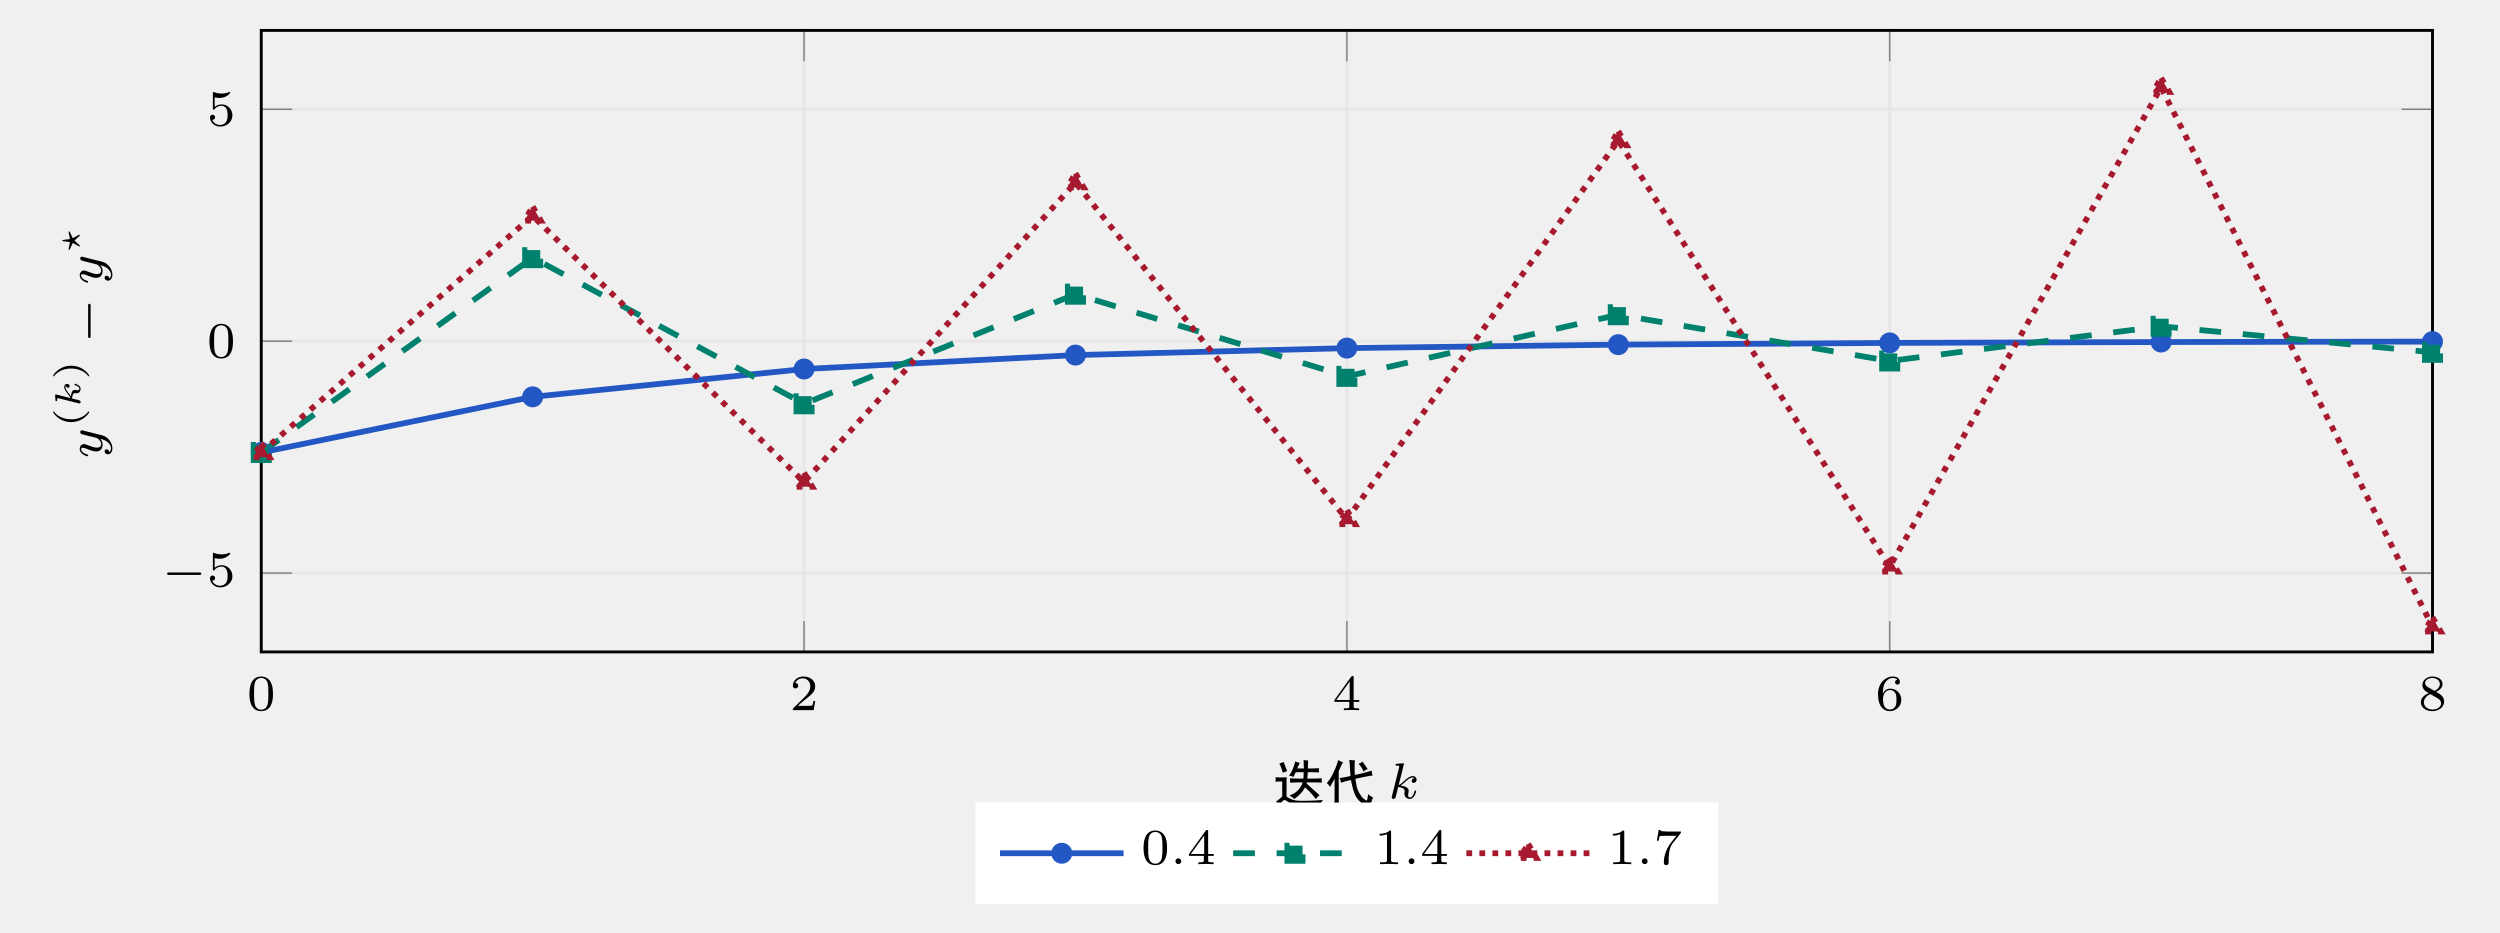
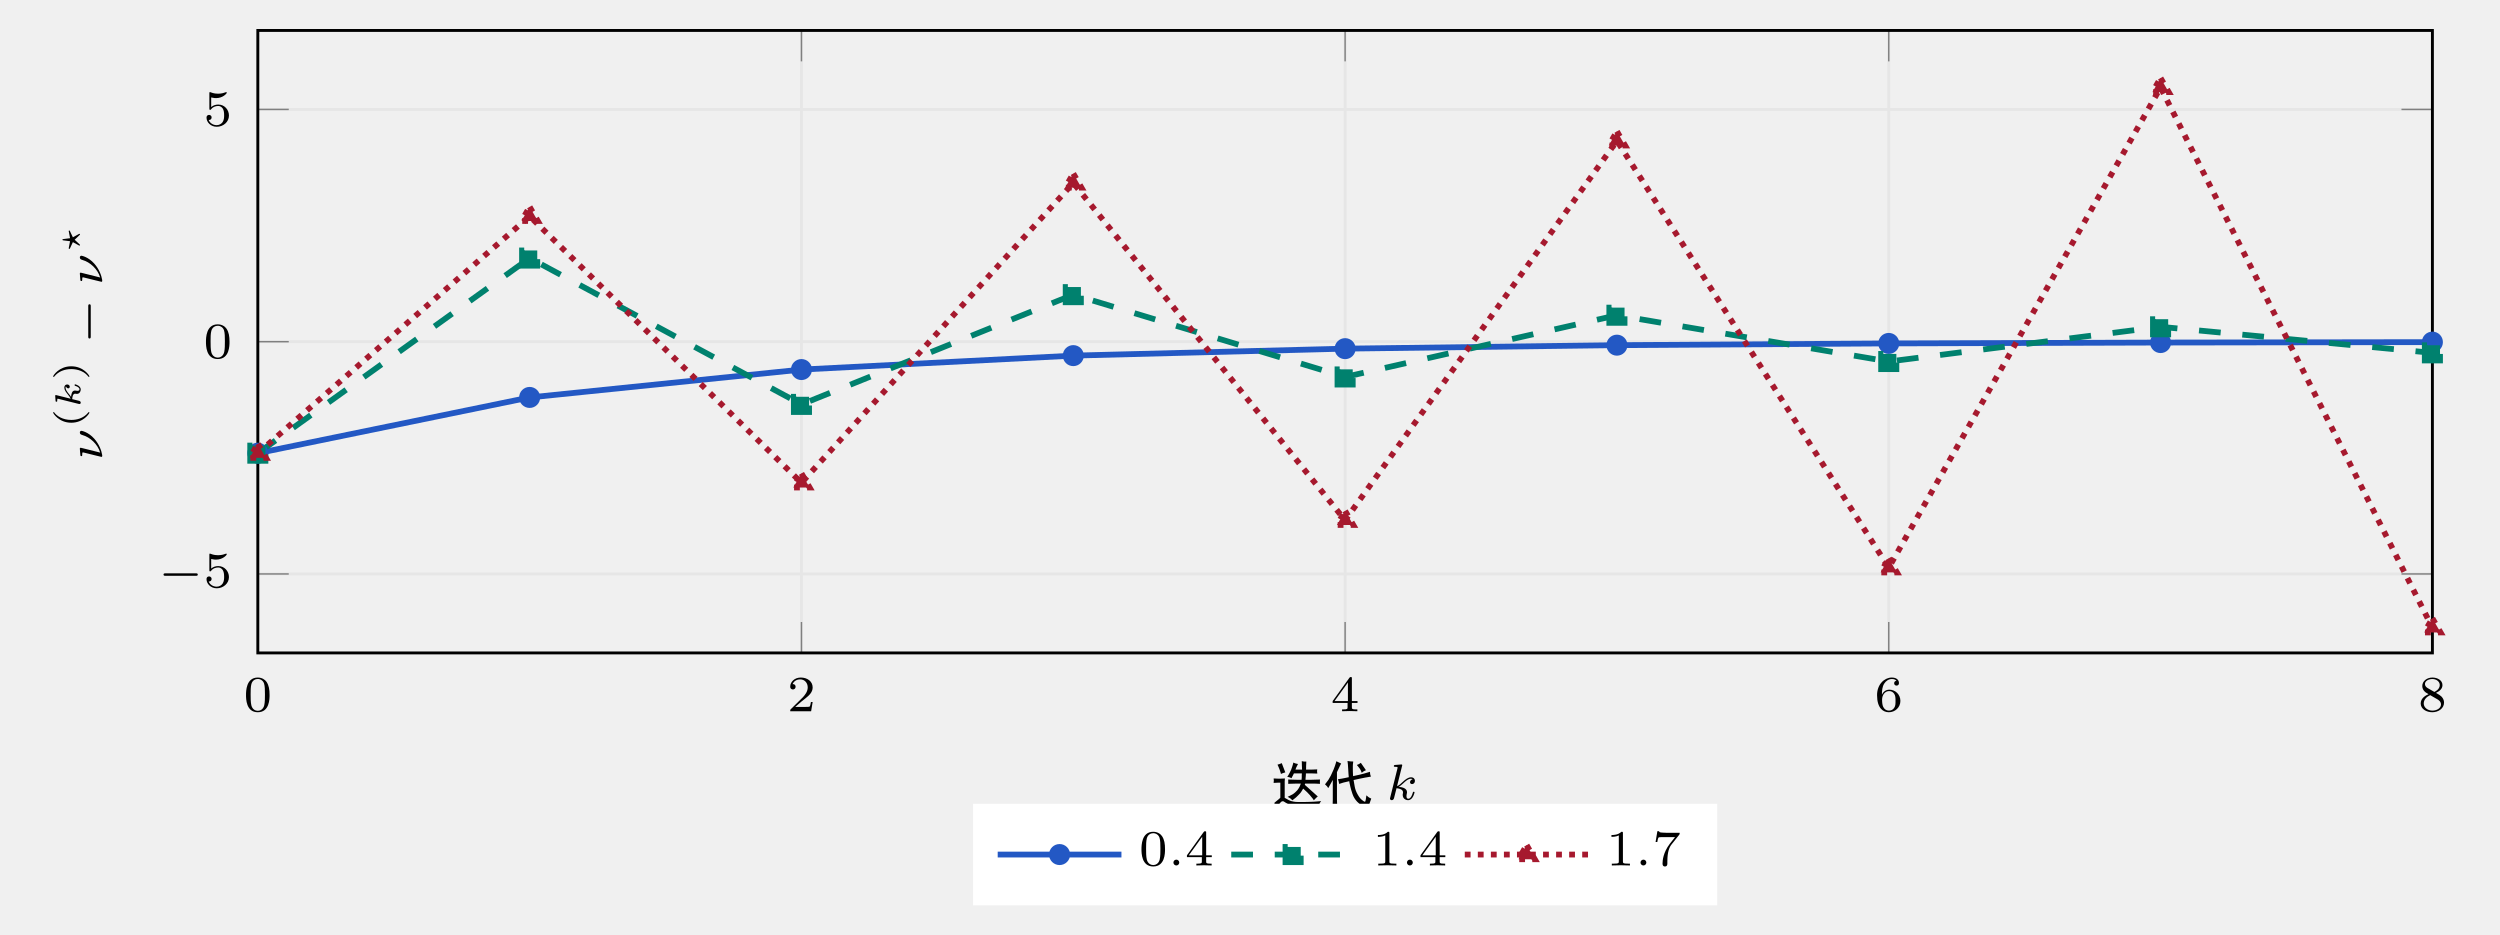
- <svg xmlns="http://www.w3.org/2000/svg" xmlns:xlink="http://www.w3.org/1999/xlink" version="1.1" width="344.132pt" height="128.417pt" viewBox="-72 -72 344.132 128.417">
+ <svg xmlns="http://www.w3.org/2000/svg" xmlns:xlink="http://www.w3.org/1999/xlink" version="1.1" width="343.607pt" height="128.417pt" viewBox="-72 -72 343.607 128.417">
  <defs>
-     <path id="g17-63" d="M2.167-1.026L2.999-1.42C3.088-1.465 3.103-1.469 3.103-1.519C3.103-1.559 3.068-1.589 3.034-1.599L2.042-1.415L1.928-2.321C1.918-2.381 1.913-2.461 1.838-2.461S1.748-2.376 1.743-2.326L1.629-1.415L.653-1.599C.593-1.599 .568-1.549 .568-1.519C.568-1.479 .588-1.455 .658-1.42L1.504-1.026L1.056-.209C1.046-.194 1.021-.149 1.021-.125C1.021-.075 1.066-.045 1.101-.045C1.121-.045 1.141-.055 1.156-.06C1.191-.095 1.813-.757 1.833-.782L2.217-.374L2.406-.179C2.426-.154 2.476-.1 2.501-.08C2.516-.065 2.535-.045 2.57-.045S2.65-.075 2.65-.125C2.65-.149 2.625-.194 2.615-.209L2.167-1.026Z" />
-     <path id="g17-107" d="M1.833-3.268C1.853-3.337 1.853-3.347 1.853-3.372C1.853-3.457 1.778-3.457 1.699-3.452L1.086-3.407C1.001-3.402 .991-3.397 .966-3.377C.946-3.352 .932-3.293 .932-3.263C.932-3.178 1.011-3.178 1.081-3.178C1.086-3.178 1.176-3.178 1.25-3.168C1.345-3.158 1.35-3.143 1.35-3.103C1.35-3.088 1.35-3.078 1.325-2.989L.638-.239C.618-.164 .618-.154 .618-.125C.618-.01 .707 .055 .807 .055C1.001 .055 1.046-.13 1.066-.199L1.29-1.116C1.42-1.111 2.042-1.076 2.042-.722C2.042-.687 2.042-.667 2.027-.608C2.012-.538 2.012-.508 2.012-.478C2.012-.125 2.331 .055 2.62 .055C3.128 .055 3.328-.658 3.328-.717C3.328-.787 3.243-.787 3.223-.787C3.138-.787 3.128-.762 3.103-.672C3.054-.498 2.909-.115 2.64-.115C2.456-.115 2.431-.299 2.431-.408C2.431-.413 2.431-.483 2.451-.568C2.471-.648 2.476-.697 2.476-.737C2.476-1.176 1.928-1.25 1.599-1.275C1.738-1.355 1.948-1.524 2.027-1.594C2.311-1.818 2.585-2.032 2.869-2.032C2.984-2.032 3.014-2.002 3.044-1.973C3.039-1.973 3.014-1.958 3.004-1.958C2.775-1.878 2.775-1.674 2.775-1.659C2.775-1.574 2.834-1.455 2.999-1.455C3.098-1.455 3.308-1.534 3.308-1.808C3.308-2.052 3.118-2.202 2.879-2.202C2.54-2.202 2.252-1.973 1.888-1.679C1.714-1.539 1.549-1.415 1.35-1.335L1.833-3.268Z" />
-     <path id="g19-40" d="M2.197-3.616C2.197-3.621 2.212-3.641 2.212-3.666C2.212-3.686 2.202-3.736 2.127-3.736C2.027-3.736 .747-2.939 .747-1.245C.747 .443 2.027 1.245 2.127 1.245C2.202 1.245 2.212 1.196 2.212 1.176C2.212 1.141 2.192 1.126 2.172 1.111C1.29 .408 1.131-.603 1.131-1.245C1.131-2.466 1.694-3.268 2.197-3.616Z" />
-     <path id="g19-41" d="M1.948-1.245C1.948-2.934 .667-3.736 .568-3.736C.488-3.736 .488-3.676 .488-3.666C.488-3.661 .488-3.631 .518-3.601C1.265-3.009 1.564-2.142 1.564-1.245C1.564-.797 1.479-.329 1.31 .08C1.071 .648 .757 .922 .513 1.121C.498 1.131 .488 1.156 .488 1.176C.488 1.186 .488 1.245 .568 1.245C.667 1.245 1.948 .448 1.948-1.245Z" />
-     <path id="g16-58" d="M1.583-.398C1.583-.649 1.374-.802 1.186-.802C.955-.802 .781-.614 .781-.404C.781-.153 .99 0 1.179 0C1.409 0 1.583-.188 1.583-.398Z" />
-     <path id="g16-107" d="M2.183-4.631C2.19-4.645 2.211-4.735 2.211-4.742C2.211-4.777 2.183-4.84 2.099-4.84C1.96-4.84 1.381-4.784 1.206-4.77C1.151-4.763 1.053-4.756 1.053-4.61C1.053-4.512 1.151-4.512 1.234-4.512C1.569-4.512 1.569-4.463 1.569-4.407C1.569-4.359 1.555-4.317 1.541-4.254L.558-.307C.523-.181 .523-.167 .523-.153C.523-.049 .607 .07 .76 .07C.948 .07 1.039-.07 1.081-.223C1.095-.251 1.395-1.478 1.423-1.576C1.918-1.527 2.315-1.367 2.315-1.004C2.315-.969 2.315-.934 2.301-.865C2.273-.76 2.273-.725 2.273-.649C2.273-.153 2.678 .07 3.013 .07C3.689 .07 3.898-.99 3.898-.997C3.898-1.088 3.808-1.088 3.787-1.088C3.689-1.088 3.682-1.053 3.647-.921C3.564-.621 3.375-.126 3.034-.126C2.845-.126 2.79-.3 2.79-.488C2.79-.607 2.79-.621 2.831-.802C2.838-.823 2.866-.941 2.866-1.018C2.866-1.639 2.029-1.736 1.736-1.757C1.939-1.883 2.197-2.113 2.315-2.218C2.671-2.552 3.02-2.88 3.41-2.88C3.494-2.88 3.585-2.859 3.64-2.79C3.34-2.741 3.278-2.504 3.278-2.399C3.278-2.246 3.396-2.141 3.557-2.141C3.745-2.141 3.954-2.294 3.954-2.587C3.954-2.817 3.787-3.075 3.417-3.075C3.02-3.075 2.657-2.79 2.301-2.462C2.008-2.183 1.778-1.967 1.492-1.848L2.183-4.631Z" />
-     <path id="g16-121" d="M3.877-2.629C3.905-2.727 3.905-2.741 3.905-2.783C3.905-2.922 3.794-3.006 3.675-3.006C3.599-3.006 3.466-2.971 3.389-2.838C3.368-2.797 3.313-2.573 3.278-2.434L3.131-1.855C3.089-1.688 2.873-.809 2.852-.732C2.845-.732 2.538-.126 1.995-.126C1.52-.126 1.52-.579 1.52-.704C1.52-1.081 1.681-1.52 1.89-2.057C1.974-2.28 2.008-2.364 2.008-2.483C2.008-2.817 1.723-3.075 1.346-3.075C.642-3.075 .328-2.127 .328-2.008C.328-1.918 .425-1.918 .446-1.918C.544-1.918 .551-1.953 .572-2.029C.746-2.608 1.046-2.88 1.325-2.88C1.444-2.88 1.499-2.803 1.499-2.636C1.499-2.476 1.437-2.322 1.402-2.232C1.067-1.381 .997-1.123 .997-.816C.997-.697 .997-.37 1.269-.146C1.485 .035 1.778 .07 1.967 .07C2.246 .07 2.497-.035 2.727-.244C2.636 .139 2.559 .432 2.267 .781C2.078 .997 1.799 1.227 1.43 1.227C1.381 1.227 1.053 1.227 .907 .997C1.283 .955 1.283 .621 1.283 .614C1.283 .391 1.081 .349 1.011 .349C.837 .349 .607 .488 .607 .809C.607 1.165 .941 1.423 1.437 1.423C2.141 1.423 2.999 .879 3.215 .007L3.877-2.629Z" />
-     <path id="g14-0" d="M5.189-1.576C5.3-1.576 5.467-1.576 5.467-1.743C5.467-1.918 5.307-1.918 5.189-1.918H1.032C.921-1.918 .753-1.918 .753-1.75C.753-1.576 .914-1.576 1.032-1.576H5.189Z" />
+     <path id="g17-23" d="M1.75-2.873C1.757-2.901 1.764-2.943 1.764-2.978C1.764-2.985 1.764-3.075 1.653-3.075C1.646-3.075 1.248-3.041 1.2-3.041C1.067-3.027 .941-3.02 .809-3.006C.697-2.999 .614-2.992 .614-2.845C.614-2.748 .711-2.748 .795-2.748C1.13-2.748 1.13-2.706 1.13-2.643C1.13-2.601 1.095-2.462 1.067-2.371L.718-.962C.544-.265 .509-.126 .509-.098C.509 0 .614 0 .642 0H.753C1.374-.098 2.26-.425 3.006-1.088C3.954-1.932 4.094-2.838 4.094-2.852C4.094-2.978 3.996-3.075 3.857-3.075C3.612-3.075 3.564-2.88 3.501-2.685C3.222-1.695 2.287-.628 1.102-.279L1.75-2.873Z" />
+     <path id="g17-58" d="M1.583-.398C1.583-.649 1.374-.802 1.186-.802C.955-.802 .781-.614 .781-.404C.781-.153 .99 0 1.179 0C1.409 0 1.583-.188 1.583-.398Z" />
+     <path id="g17-107" d="M2.183-4.631C2.19-4.645 2.211-4.735 2.211-4.742C2.211-4.777 2.183-4.84 2.099-4.84C1.96-4.84 1.381-4.784 1.206-4.77C1.151-4.763 1.053-4.756 1.053-4.61C1.053-4.512 1.151-4.512 1.234-4.512C1.569-4.512 1.569-4.463 1.569-4.407C1.569-4.359 1.555-4.317 1.541-4.254L.558-.307C.523-.181 .523-.167 .523-.153C.523-.049 .607 .07 .76 .07C.948 .07 1.039-.07 1.081-.223C1.095-.251 1.395-1.478 1.423-1.576C1.918-1.527 2.315-1.367 2.315-1.004C2.315-.969 2.315-.934 2.301-.865C2.273-.76 2.273-.725 2.273-.649C2.273-.153 2.678 .07 3.013 .07C3.689 .07 3.898-.99 3.898-.997C3.898-1.088 3.808-1.088 3.787-1.088C3.689-1.088 3.682-1.053 3.647-.921C3.564-.621 3.375-.126 3.034-.126C2.845-.126 2.79-.3 2.79-.488C2.79-.607 2.79-.621 2.831-.802C2.838-.823 2.866-.941 2.866-1.018C2.866-1.639 2.029-1.736 1.736-1.757C1.939-1.883 2.197-2.113 2.315-2.218C2.671-2.552 3.02-2.88 3.41-2.88C3.494-2.88 3.585-2.859 3.64-2.79C3.34-2.741 3.278-2.504 3.278-2.399C3.278-2.246 3.396-2.141 3.557-2.141C3.745-2.141 3.954-2.294 3.954-2.587C3.954-2.817 3.787-3.075 3.417-3.075C3.02-3.075 2.657-2.79 2.301-2.462C2.008-2.183 1.778-1.967 1.492-1.848L2.183-4.631Z" />
    <path id="g2-1405" d="M2.085-2.81L2.176-2.552C2.197-2.504 2.225-2.378 2.26-2.162C2.497-2.246 2.685-2.308 2.817-2.343L3.64-2.538L3.689-2.253C3.71-2.12 3.752-1.946 3.808-1.723C3.857-1.499 3.954-1.186 4.087-.781C4.226-.37 4.442-.021 4.728 .279S5.279 .795 5.523 .928S5.956 1.102 6.074 1.053S6.297 .872 6.381 .669C6.465 .46 6.562 .188 6.667-.146C6.5-.223 6.374-.286 6.29-.349S6.109-.488 5.998-.593C5.97-.37 5.949-.237 5.942-.188L5.9 .056C5.879 .209 5.837 .286 5.781 .286S5.593 .209 5.391 .042C5.189-.112 4.986-.377 4.784-.739C4.582-1.095 4.449-1.465 4.387-1.841S4.275-2.504 4.24-2.699L5.07-2.88C5.586-2.992 6.102-3.089 6.618-3.166L6.521-3.487C6.507-3.522 6.493-3.64 6.486-3.829C5.928-3.654 5.433-3.515 5.007-3.417L4.17-3.236L4.156-3.48C4.149-3.522 4.149-3.619 4.142-3.78C4.135-3.933 4.135-4.08 4.135-4.226V-4.589C4.135-4.672 4.135-4.749 4.142-4.805L4.191-5.244C3.926-5.244 3.661-5.265 3.403-5.314L3.459-4.833C3.473-4.686 3.487-4.463 3.501-4.163C3.522-3.864 3.529-3.675 3.536-3.585C3.543-3.501 3.557-3.333 3.578-3.089L2.985-2.964C2.762-2.915 2.462-2.859 2.085-2.81ZM4.686-4.77L4.819-4.61C5.028-4.38 5.182-4.149 5.272-3.919L5.363-3.682L5.523-3.829C5.572-3.877 5.705-3.947 5.935-4.052L5.237-5.063C5.119-4.972 5.028-4.917 4.958-4.882S4.798-4.812 4.686-4.77ZM.307-2.113C.446-1.995 .537-1.904 .586-1.841S.69-1.695 .753-1.59L.844-1.743C.934-1.897 .976-1.974 .976-1.981L1.22-2.42C1.255-2.483 1.304-2.58 1.381-2.713V-.007C1.374 .167 1.374 .342 1.367 .502C1.36 .669 1.346 .893 1.325 1.172C1.527 1.137 1.646 1.116 1.695 1.116S1.848 1.137 2.008 1.172L1.974 .572C1.96 .391 1.953 .195 1.953-.007V-3.78C2.197-4.303 2.336-4.603 2.378-4.679L2.532-4.965C2.315-5.056 2.092-5.161 1.869-5.279L1.806-5.049C1.792-4.972 1.75-4.833 1.674-4.631C1.604-4.435 1.541-4.268 1.485-4.129C1.43-3.982 1.304-3.71 1.109-3.306C.914-2.908 .676-2.545 .398-2.218L.307-2.113Z" />
    <path id="g2-1501" d="M.223-2.915L.237-2.741C.251-2.692 .251-2.657 .251-2.622S.251-2.552 .237-2.511C.237-2.469 .237-2.399 .223-2.301C.502-2.322 .697-2.336 .837-2.336H1.144V-.272L.976-.105L.474 .307L.279 .481C.432 .6 .544 .697 .586 .753C.642 .823 .697 .886 .753 .955C.99 .607 1.144 .398 1.227 .321C1.325 .251 1.395 .216 1.465 .216S1.59 .23 1.632 .258C1.688 .286 1.785 .342 1.897 .425C2.022 .509 2.162 .593 2.315 .669C2.483 .753 2.678 .809 2.915 .851C3.166 .879 3.543 .907 4.059 .914C4.142 .921 4.296 .921 4.519 .921C4.728 .914 5.035 .914 5.412 .921H6.081C6.137 .914 6.179 .914 6.193 .914L6.444 .928L6.486 .718C6.486 .676 6.5 .614 6.541 .53C6.569 .453 6.639 .342 6.751 .195L6.458 .223C6.235 .251 6.011 .265 5.774 .279C5.551 .286 5.3 .293 5.035 .307C4.77 .314 4.575 .321 4.449 .321C3.822 .328 3.431 .328 3.25 .307C3.082 .293 2.887 .258 2.692 .209C2.483 .16 2.176 .007 1.743-.251V-2.099C1.743-2.26 1.743-2.392 1.743-2.497C1.757-2.601 1.757-2.741 1.771-2.915C1.548-2.894 1.353-2.887 1.172-2.887H.851C.669-2.887 .46-2.894 .223-2.915ZM.753-4.812L.893-4.512C.934-4.428 .976-4.303 1.046-4.129C1.102-3.961 1.158-3.836 1.172-3.752L1.227-3.536L1.451-3.633C1.478-3.654 1.604-3.689 1.827-3.752L1.339-5.021C1.144-4.931 .948-4.861 .753-4.812ZM2.092-3.145L2.329-3.089C2.399-3.082 2.511-3.034 2.678-2.95L2.762-3.124L2.873-3.327C2.901-3.389 2.957-3.487 3.013-3.612H4.101L4.087-3.306V-3.02C4.073-2.957 4.073-2.859 4.059-2.734H3.389C3.347-2.727 2.943-2.734 2.218-2.769L2.232-2.566C2.232-2.518 2.232-2.455 2.232-2.392C2.218-2.329 2.218-2.253 2.218-2.176C2.803-2.197 3.194-2.211 3.403-2.211H3.961L3.877-1.995C3.864-1.918 3.794-1.785 3.682-1.59C3.571-1.388 3.417-1.213 3.236-1.053C3.068-.893 2.929-.788 2.831-.732C2.748-.676 2.594-.6 2.385-.502L2.148-.391C2.343-.293 2.455-.223 2.511-.181C2.552-.146 2.65-.056 2.803 .084L2.999-.07C3.208-.216 3.403-.398 3.612-.614C3.836-.823 3.975-.997 4.059-1.144S4.212-1.416 4.282-1.52C4.659-1.193 4.951-.907 5.175-.656C5.384-.398 5.537-.216 5.635-.098L5.746 .084C5.928-.105 6.039-.223 6.081-.265C6.137-.307 6.207-.363 6.29-.439L4.505-2.043L4.547-2.211H5.426C5.663-2.218 6.053-2.204 6.597-2.176L6.583-2.371C6.583-2.392 6.583-2.42 6.583-2.455S6.583-2.532 6.583-2.58C6.583-2.622 6.597-2.685 6.597-2.769C5.914-2.748 5.523-2.734 5.426-2.734H4.603L4.617-2.978L4.645-3.278C4.659-3.354 4.659-3.466 4.659-3.612H5.37C5.621-3.612 5.914-3.605 6.221-3.585L6.207-3.773C6.193-3.787 6.193-3.815 6.193-3.857V-3.975C6.207-4.017 6.207-4.08 6.221-4.163C5.9-4.142 5.607-4.129 5.342-4.129H4.672L4.686-4.324V-4.61C4.686-4.659 4.686-4.756 4.7-4.896L4.714-5.244L4.519-5.23C4.463-5.223 4.324-5.244 4.087-5.293L4.101-4.958V-4.77C4.115-4.659 4.115-4.554 4.115-4.442C4.129-4.331 4.129-4.226 4.129-4.129H3.222C3.292-4.338 3.361-4.505 3.431-4.624L3.571-4.903L3.32-4.958C3.278-4.958 3.138-5.007 2.929-5.098L2.859-4.805C2.831-4.742 2.803-4.631 2.762-4.491C2.706-4.345 2.664-4.212 2.622-4.101C2.58-3.996 2.525-3.87 2.441-3.724C2.371-3.578 2.301-3.466 2.26-3.389L2.092-3.145Z" />
-     <path id="g18-48" d="M3.599-2.225C3.599-2.992 3.508-3.543 3.187-4.031C2.971-4.352 2.538-4.631 1.981-4.631C.363-4.631 .363-2.727 .363-2.225S.363 .139 1.981 .139S3.599-1.723 3.599-2.225ZM1.981-.056C1.66-.056 1.234-.244 1.095-.816C.997-1.227 .997-1.799 .997-2.315C.997-2.824 .997-3.354 1.102-3.738C1.248-4.289 1.695-4.435 1.981-4.435C2.357-4.435 2.72-4.205 2.845-3.801C2.957-3.424 2.964-2.922 2.964-2.315C2.964-1.799 2.964-1.283 2.873-.844C2.734-.209 2.26-.056 1.981-.056Z" />
-     <path id="g18-49" d="M2.336-4.435C2.336-4.624 2.322-4.631 2.127-4.631C1.681-4.191 1.046-4.184 .76-4.184V-3.933C.928-3.933 1.388-3.933 1.771-4.129V-.572C1.771-.342 1.771-.251 1.074-.251H.809V0C.934-.007 1.792-.028 2.05-.028C2.267-.028 3.145-.007 3.299 0V-.251H3.034C2.336-.251 2.336-.342 2.336-.572V-4.435Z" />
-     <path id="g18-50" d="M3.522-1.269H3.285C3.264-1.116 3.194-.704 3.103-.635C3.048-.593 2.511-.593 2.413-.593H1.13C1.862-1.241 2.106-1.437 2.525-1.764C3.041-2.176 3.522-2.608 3.522-3.271C3.522-4.115 2.783-4.631 1.89-4.631C1.025-4.631 .439-4.024 .439-3.382C.439-3.027 .739-2.992 .809-2.992C.976-2.992 1.179-3.11 1.179-3.361C1.179-3.487 1.13-3.731 .767-3.731C.983-4.226 1.458-4.38 1.785-4.38C2.483-4.38 2.845-3.836 2.845-3.271C2.845-2.664 2.413-2.183 2.19-1.932L.509-.272C.439-.209 .439-.195 .439 0H3.313L3.522-1.269Z" />
-     <path id="g18-52" d="M3.689-1.144V-1.395H2.915V-4.505C2.915-4.652 2.915-4.7 2.762-4.7C2.678-4.7 2.65-4.7 2.58-4.603L.272-1.395V-1.144H2.322V-.572C2.322-.335 2.322-.251 1.757-.251H1.569V0C1.918-.014 2.364-.028 2.615-.028C2.873-.028 3.32-.014 3.668 0V-.251H3.48C2.915-.251 2.915-.335 2.915-.572V-1.144H3.689ZM2.371-3.947V-1.395H.53L2.371-3.947Z" />
-     <path id="g18-53" d="M1.081-3.891C1.437-3.801 1.646-3.801 1.757-3.801C2.678-3.801 3.222-4.428 3.222-4.533C3.222-4.61 3.173-4.631 3.138-4.631C3.124-4.631 3.11-4.631 3.082-4.61C2.915-4.547 2.545-4.407 2.029-4.407C1.834-4.407 1.465-4.421 1.011-4.596C.941-4.631 .928-4.631 .921-4.631C.83-4.631 .83-4.554 .83-4.442V-2.385C.83-2.267 .83-2.183 .941-2.183C1.004-2.183 1.011-2.197 1.081-2.28C1.381-2.664 1.806-2.72 2.05-2.72C2.469-2.72 2.657-2.385 2.692-2.329C2.817-2.099 2.859-1.834 2.859-1.43C2.859-1.22 2.859-.809 2.65-.502C2.476-.251 2.176-.084 1.834-.084C1.381-.084 .914-.335 .739-.795C1.004-.774 1.137-.948 1.137-1.137C1.137-1.437 .879-1.492 .788-1.492C.774-1.492 .439-1.492 .439-1.116C.439-.488 1.011 .139 1.848 .139C2.741 .139 3.522-.523 3.522-1.402C3.522-2.19 2.922-2.915 2.057-2.915C1.75-2.915 1.388-2.838 1.081-2.573V-3.891Z" />
-     <path id="g18-54" d="M1.046-2.28C1.046-2.852 1.095-3.368 1.36-3.794C1.597-4.17 1.974-4.428 2.42-4.428C2.629-4.428 2.908-4.373 3.048-4.184C2.873-4.17 2.727-4.052 2.727-3.85C2.727-3.675 2.845-3.522 3.055-3.522S3.389-3.661 3.389-3.864C3.389-4.268 3.096-4.631 2.406-4.631C1.402-4.631 .377-3.71 .377-2.211C.377-.404 1.227 .139 1.995 .139C2.845 .139 3.585-.509 3.585-1.423C3.585-2.308 2.88-2.964 2.064-2.964C1.506-2.964 1.2-2.594 1.046-2.28ZM1.995-.084C1.646-.084 1.374-.286 1.227-.593C1.123-.802 1.067-1.151 1.067-1.569C1.067-2.246 1.471-2.769 2.029-2.769C2.35-2.769 2.566-2.643 2.741-2.385C2.908-2.12 2.915-1.827 2.915-1.423C2.915-1.025 2.915-.732 2.727-.46C2.559-.216 2.336-.084 1.995-.084Z" />
-     <path id="g18-55" d="M3.731-4.212C3.801-4.296 3.801-4.31 3.801-4.491H1.974C1.695-4.491 1.618-4.498 1.367-4.519C1.004-4.547 .99-4.596 .969-4.714H.732L.488-3.222H.725C.739-3.327 .809-3.787 .921-3.857C.976-3.898 1.541-3.898 1.646-3.898H3.166C2.943-3.605 2.587-3.173 2.441-2.978C1.527-1.778 1.444-.669 1.444-.258C1.444-.181 1.444 .139 1.771 .139C2.106 .139 2.106-.174 2.106-.265V-.544C2.106-1.897 2.385-2.518 2.685-2.894L3.731-4.212Z" />
-     <path id="g18-56" d="M2.476-2.518C3.02-2.783 3.368-3.11 3.368-3.592C3.368-4.268 2.664-4.631 1.988-4.631C1.22-4.631 .593-4.129 .593-3.466C.593-3.138 .746-2.901 .872-2.762C.997-2.615 1.046-2.587 1.458-2.343C1.067-2.176 .377-1.799 .377-1.067C.377-.293 1.179 .139 1.974 .139C2.859 .139 3.585-.425 3.585-1.179C3.585-1.639 3.313-2.029 2.908-2.267C2.817-2.322 2.573-2.462 2.476-2.518ZM1.339-3.18C1.158-3.285 .962-3.473 .962-3.731C.962-4.17 1.471-4.428 1.974-4.428C2.518-4.428 2.999-4.087 2.999-3.592C2.999-2.971 2.273-2.657 2.26-2.657S2.232-2.664 2.183-2.692L1.339-3.18ZM1.681-2.211L2.636-1.66C2.817-1.555 3.166-1.346 3.166-.934C3.166-.411 2.587-.084 1.988-.084C1.346-.084 .795-.495 .795-1.067C.795-1.583 1.179-1.981 1.681-2.211Z" />
+     <path id="g15-0" d="M5.189-1.576C5.3-1.576 5.467-1.576 5.467-1.743C5.467-1.918 5.307-1.918 5.189-1.918H1.032C.921-1.918 .753-1.918 .753-1.75C.753-1.576 .914-1.576 1.032-1.576H5.189Z" />
+     <path id="g18-63" d="M2.167-1.026L2.999-1.42C3.088-1.465 3.103-1.469 3.103-1.519C3.103-1.559 3.068-1.589 3.034-1.599L2.042-1.415L1.928-2.321C1.918-2.381 1.913-2.461 1.838-2.461S1.748-2.376 1.743-2.326L1.629-1.415L.653-1.599C.593-1.599 .568-1.549 .568-1.519C.568-1.479 .588-1.455 .658-1.42L1.504-1.026L1.056-.209C1.046-.194 1.021-.149 1.021-.125C1.021-.075 1.066-.045 1.101-.045C1.121-.045 1.141-.055 1.156-.06C1.191-.095 1.813-.757 1.833-.782L2.217-.374L2.406-.179C2.426-.154 2.476-.1 2.501-.08C2.516-.065 2.535-.045 2.57-.045S2.65-.075 2.65-.125C2.65-.149 2.625-.194 2.615-.209L2.167-1.026Z" />
+     <path id="g18-107" d="M1.833-3.268C1.853-3.337 1.853-3.347 1.853-3.372C1.853-3.457 1.778-3.457 1.699-3.452L1.086-3.407C1.001-3.402 .991-3.397 .966-3.377C.946-3.352 .932-3.293 .932-3.263C.932-3.178 1.011-3.178 1.081-3.178C1.086-3.178 1.176-3.178 1.25-3.168C1.345-3.158 1.35-3.143 1.35-3.103C1.35-3.088 1.35-3.078 1.325-2.989L.638-.239C.618-.164 .618-.154 .618-.125C.618-.01 .707 .055 .807 .055C1.001 .055 1.046-.13 1.066-.199L1.29-1.116C1.42-1.111 2.042-1.076 2.042-.722C2.042-.687 2.042-.667 2.027-.608C2.012-.538 2.012-.508 2.012-.478C2.012-.125 2.331 .055 2.62 .055C3.128 .055 3.328-.658 3.328-.717C3.328-.787 3.243-.787 3.223-.787C3.138-.787 3.128-.762 3.103-.672C3.054-.498 2.909-.115 2.64-.115C2.456-.115 2.431-.299 2.431-.408C2.431-.413 2.431-.483 2.451-.568C2.471-.648 2.476-.697 2.476-.737C2.476-1.176 1.928-1.25 1.599-1.275C1.738-1.355 1.948-1.524 2.027-1.594C2.311-1.818 2.585-2.032 2.869-2.032C2.984-2.032 3.014-2.002 3.044-1.973C3.039-1.973 3.014-1.958 3.004-1.958C2.775-1.878 2.775-1.674 2.775-1.659C2.775-1.574 2.834-1.455 2.999-1.455C3.098-1.455 3.308-1.534 3.308-1.808C3.308-2.052 3.118-2.202 2.879-2.202C2.54-2.202 2.252-1.973 1.888-1.679C1.714-1.539 1.549-1.415 1.35-1.335L1.833-3.268Z" />
+     <path id="g20-40" d="M2.197-3.616C2.197-3.621 2.212-3.641 2.212-3.666C2.212-3.686 2.202-3.736 2.127-3.736C2.027-3.736 .747-2.939 .747-1.245C.747 .443 2.027 1.245 2.127 1.245C2.202 1.245 2.212 1.196 2.212 1.176C2.212 1.141 2.192 1.126 2.172 1.111C1.29 .408 1.131-.603 1.131-1.245C1.131-2.466 1.694-3.268 2.197-3.616Z" />
+     <path id="g20-41" d="M1.948-1.245C1.948-2.934 .667-3.736 .568-3.736C.488-3.736 .488-3.676 .488-3.666C.488-3.661 .488-3.631 .518-3.601C1.265-3.009 1.564-2.142 1.564-1.245C1.564-.797 1.479-.329 1.31 .08C1.071 .648 .757 .922 .513 1.121C.498 1.131 .488 1.156 .488 1.176C.488 1.186 .488 1.245 .568 1.245C.667 1.245 1.948 .448 1.948-1.245Z" />
+     <path id="g19-48" d="M3.599-2.225C3.599-2.992 3.508-3.543 3.187-4.031C2.971-4.352 2.538-4.631 1.981-4.631C.363-4.631 .363-2.727 .363-2.225S.363 .139 1.981 .139S3.599-1.723 3.599-2.225ZM1.981-.056C1.66-.056 1.234-.244 1.095-.816C.997-1.227 .997-1.799 .997-2.315C.997-2.824 .997-3.354 1.102-3.738C1.248-4.289 1.695-4.435 1.981-4.435C2.357-4.435 2.72-4.205 2.845-3.801C2.957-3.424 2.964-2.922 2.964-2.315C2.964-1.799 2.964-1.283 2.873-.844C2.734-.209 2.26-.056 1.981-.056Z" />
+     <path id="g19-49" d="M2.336-4.435C2.336-4.624 2.322-4.631 2.127-4.631C1.681-4.191 1.046-4.184 .76-4.184V-3.933C.928-3.933 1.388-3.933 1.771-4.129V-.572C1.771-.342 1.771-.251 1.074-.251H.809V0C.934-.007 1.792-.028 2.05-.028C2.267-.028 3.145-.007 3.299 0V-.251H3.034C2.336-.251 2.336-.342 2.336-.572V-4.435Z" />
+     <path id="g19-50" d="M3.522-1.269H3.285C3.264-1.116 3.194-.704 3.103-.635C3.048-.593 2.511-.593 2.413-.593H1.13C1.862-1.241 2.106-1.437 2.525-1.764C3.041-2.176 3.522-2.608 3.522-3.271C3.522-4.115 2.783-4.631 1.89-4.631C1.025-4.631 .439-4.024 .439-3.382C.439-3.027 .739-2.992 .809-2.992C.976-2.992 1.179-3.11 1.179-3.361C1.179-3.487 1.13-3.731 .767-3.731C.983-4.226 1.458-4.38 1.785-4.38C2.483-4.38 2.845-3.836 2.845-3.271C2.845-2.664 2.413-2.183 2.19-1.932L.509-.272C.439-.209 .439-.195 .439 0H3.313L3.522-1.269Z" />
+     <path id="g19-52" d="M3.689-1.144V-1.395H2.915V-4.505C2.915-4.652 2.915-4.7 2.762-4.7C2.678-4.7 2.65-4.7 2.58-4.603L.272-1.395V-1.144H2.322V-.572C2.322-.335 2.322-.251 1.757-.251H1.569V0C1.918-.014 2.364-.028 2.615-.028C2.873-.028 3.32-.014 3.668 0V-.251H3.48C2.915-.251 2.915-.335 2.915-.572V-1.144H3.689ZM2.371-3.947V-1.395H.53L2.371-3.947Z" />
+     <path id="g19-53" d="M1.081-3.891C1.437-3.801 1.646-3.801 1.757-3.801C2.678-3.801 3.222-4.428 3.222-4.533C3.222-4.61 3.173-4.631 3.138-4.631C3.124-4.631 3.11-4.631 3.082-4.61C2.915-4.547 2.545-4.407 2.029-4.407C1.834-4.407 1.465-4.421 1.011-4.596C.941-4.631 .928-4.631 .921-4.631C.83-4.631 .83-4.554 .83-4.442V-2.385C.83-2.267 .83-2.183 .941-2.183C1.004-2.183 1.011-2.197 1.081-2.28C1.381-2.664 1.806-2.72 2.05-2.72C2.469-2.72 2.657-2.385 2.692-2.329C2.817-2.099 2.859-1.834 2.859-1.43C2.859-1.22 2.859-.809 2.65-.502C2.476-.251 2.176-.084 1.834-.084C1.381-.084 .914-.335 .739-.795C1.004-.774 1.137-.948 1.137-1.137C1.137-1.437 .879-1.492 .788-1.492C.774-1.492 .439-1.492 .439-1.116C.439-.488 1.011 .139 1.848 .139C2.741 .139 3.522-.523 3.522-1.402C3.522-2.19 2.922-2.915 2.057-2.915C1.75-2.915 1.388-2.838 1.081-2.573V-3.891Z" />
+     <path id="g19-54" d="M1.046-2.28C1.046-2.852 1.095-3.368 1.36-3.794C1.597-4.17 1.974-4.428 2.42-4.428C2.629-4.428 2.908-4.373 3.048-4.184C2.873-4.17 2.727-4.052 2.727-3.85C2.727-3.675 2.845-3.522 3.055-3.522S3.389-3.661 3.389-3.864C3.389-4.268 3.096-4.631 2.406-4.631C1.402-4.631 .377-3.71 .377-2.211C.377-.404 1.227 .139 1.995 .139C2.845 .139 3.585-.509 3.585-1.423C3.585-2.308 2.88-2.964 2.064-2.964C1.506-2.964 1.2-2.594 1.046-2.28ZM1.995-.084C1.646-.084 1.374-.286 1.227-.593C1.123-.802 1.067-1.151 1.067-1.569C1.067-2.246 1.471-2.769 2.029-2.769C2.35-2.769 2.566-2.643 2.741-2.385C2.908-2.12 2.915-1.827 2.915-1.423C2.915-1.025 2.915-.732 2.727-.46C2.559-.216 2.336-.084 1.995-.084Z" />
+     <path id="g19-55" d="M3.731-4.212C3.801-4.296 3.801-4.31 3.801-4.491H1.974C1.695-4.491 1.618-4.498 1.367-4.519C1.004-4.547 .99-4.596 .969-4.714H.732L.488-3.222H.725C.739-3.327 .809-3.787 .921-3.857C.976-3.898 1.541-3.898 1.646-3.898H3.166C2.943-3.605 2.587-3.173 2.441-2.978C1.527-1.778 1.444-.669 1.444-.258C1.444-.181 1.444 .139 1.771 .139C2.106 .139 2.106-.174 2.106-.265V-.544C2.106-1.897 2.385-2.518 2.685-2.894L3.731-4.212Z" />
+     <path id="g19-56" d="M2.476-2.518C3.02-2.783 3.368-3.11 3.368-3.592C3.368-4.268 2.664-4.631 1.988-4.631C1.22-4.631 .593-4.129 .593-3.466C.593-3.138 .746-2.901 .872-2.762C.997-2.615 1.046-2.587 1.458-2.343C1.067-2.176 .377-1.799 .377-1.067C.377-.293 1.179 .139 1.974 .139C2.859 .139 3.585-.425 3.585-1.179C3.585-1.639 3.313-2.029 2.908-2.267C2.817-2.322 2.573-2.462 2.476-2.518ZM1.339-3.18C1.158-3.285 .962-3.473 .962-3.731C.962-4.17 1.471-4.428 1.974-4.428C2.518-4.428 2.999-4.087 2.999-3.592C2.999-2.971 2.273-2.657 2.26-2.657S2.232-2.664 2.183-2.692L1.339-3.18ZM1.681-2.211L2.636-1.66C2.817-1.555 3.166-1.346 3.166-.934C3.166-.411 2.587-.084 1.988-.084C1.346-.084 .795-.495 .795-1.067C.795-1.583 1.179-1.981 1.681-2.211Z" />
  </defs>
  <g id="page5">
-     <g stroke-miterlimit="10" transform="translate(-36.03794,17.73993)scale(0.996264,-0.996264)">
+     <g stroke-miterlimit="10" transform="translate(-36.56371,17.73993)scale(0.996264,-0.996264)">
      <g fill="#000" stroke="#000">
        <g stroke-width="0.4">
-           <g stroke="none" transform="scale(-1.00375,1.00375)translate(-36.03794,17.73993)scale(-1,-1)" />
-           <g transform="translate(-32.09692,-34.82185)">
-             <g stroke="none" transform="scale(-1.00375,1.00375)translate(-36.03794,17.73993)scale(-1,-1)">
-               <g stroke="#000" stroke-miterlimit="10" transform="translate(-4.060928,-16.95183)scale(0.996264,-0.996264)">
+           <g stroke="none" transform="scale(-1.00375,1.00375)translate(-36.56371,17.73993)scale(-1,-1)" />
+           <g transform="translate(-31.56918,-34.82185)">
+             <g stroke="none" transform="scale(-1.00375,1.00375)translate(-36.56371,17.73993)scale(-1,-1)">
+               <g stroke="#000" stroke-miterlimit="10" transform="translate(-5.112466,-16.95183)scale(0.996264,-0.996264)">
                <g fill="#000" stroke="#000">
                  <g stroke-width="0.4">
                    <g stroke-width="0.4">
                      <g fill="#c0c0c0" stroke="#c0c0c0">
                        <g fill="#e6e6e6" stroke="#e6e6e6">
                          <path d="M0 0V85.876M75 0V85.876M150 0V85.876M225 0V85.876M300 0V85.876" fill="none" />
                        </g>
                      </g>
                    </g>
                    <g stroke-width="0.4">
                      <g fill="#c0c0c0" stroke="#c0c0c0">
                        <g fill="#e6e6e6" stroke="#e6e6e6">
                          <path d="M0 10.895H300M0 42.938H300M0 74.982H300" fill="none" />
                        </g>
                      </g>
                    </g>
                    <g stroke-width="0.2">
                      <g fill="#808080" stroke="#808080">
                        <path d="M0 0V4.268M75 0V4.268M150 0V4.268M225 0V4.268M300 0V4.268M0 85.876V81.609M75 85.876V81.609M150 85.876V81.609M225 85.876V81.609M300 85.876V81.609" fill="none" />
                      </g>
                    </g>
                    <g stroke-width="0.2">
                      <g fill="#808080" stroke="#808080">
                        <path d="M0 10.895H4.268M0 42.938H4.268M0 74.982H4.268M300 10.895H295.732M300 42.938H295.732M300 74.982H295.732" fill="none" />
                      </g>
                    </g>
                    <path d="M0 0V85.876H300V0H0Z" fill="none" />
                    <g transform="translate(-1.99306,-8.04408)">
-                       <g stroke="none" transform="scale(-1.00375,1.00375)translate(-4.060928,-16.95183)scale(-1,-1)">
-                         <g fill="#000">
-                           <g stroke="none">
-                             <use x="-4.061" y="-16.952" xlink:href="#g18-48" />
+                       <g stroke="none" transform="scale(-1.00375,1.00375)translate(-5.112466,-16.95183)scale(-1,-1)">
+                         <g fill="#000">
+                           <g stroke="none">
+                             <use x="-5.112" y="-16.952" xlink:href="#g19-48" />
                          </g>
                        </g>
                      </g>
                    </g>
                    <g transform="translate(73.00694,-8.04408)">
-                       <g stroke="none" transform="scale(-1.00375,1.00375)translate(-4.060928,-16.95183)scale(-1,-1)">
-                         <g fill="#000">
-                           <g stroke="none">
-                             <use x="-4.061" y="-16.952" xlink:href="#g18-50" />
+                       <g stroke="none" transform="scale(-1.00375,1.00375)translate(-5.112466,-16.95183)scale(-1,-1)">
+                         <g fill="#000">
+                           <g stroke="none">
+                             <use x="-5.112" y="-16.952" xlink:href="#g19-50" />
                          </g>
                        </g>
                      </g>
                    </g>
                    <g transform="translate(148.0069,-8.04408)">
-                       <g stroke="none" transform="scale(-1.00375,1.00375)translate(-4.060928,-16.95183)scale(-1,-1)">
-                         <g fill="#000">
-                           <g stroke="none">
-                             <use x="-4.061" y="-16.952" xlink:href="#g18-52" />
+                       <g stroke="none" transform="scale(-1.00375,1.00375)translate(-5.112466,-16.95183)scale(-1,-1)">
+                         <g fill="#000">
+                           <g stroke="none">
+                             <use x="-5.112" y="-16.952" xlink:href="#g19-52" />
                          </g>
                        </g>
                      </g>
                    </g>
                    <g transform="translate(223.0069,-8.04408)">
-                       <g stroke="none" transform="scale(-1.00375,1.00375)translate(-4.060928,-16.95183)scale(-1,-1)">
-                         <g fill="#000">
-                           <g stroke="none">
-                             <use x="-4.061" y="-16.952" xlink:href="#g18-54" />
+                       <g stroke="none" transform="scale(-1.00375,1.00375)translate(-5.112466,-16.95183)scale(-1,-1)">
+                         <g fill="#000">
+                           <g stroke="none">
+                             <use x="-5.112" y="-16.952" xlink:href="#g19-54" />
                          </g>
                        </g>
                      </g>
                    </g>
                    <g transform="translate(298.0069,-8.04408)">
-                       <g stroke="none" transform="scale(-1.00375,1.00375)translate(-4.060928,-16.95183)scale(-1,-1)">
-                         <g fill="#000">
-                           <g stroke="none">
-                             <use x="-4.061" y="-16.952" xlink:href="#g18-56" />
+                       <g stroke="none" transform="scale(-1.00375,1.00375)translate(-5.112466,-16.95183)scale(-1,-1)">
+                         <g fill="#000">
+                           <g stroke="none">
+                             <use x="-5.112" y="-16.952" xlink:href="#g19-56" />
                          </g>
                        </g>
                      </g>
                    </g>
                    <g transform="translate(-13.76912,9.0559)">
-                       <g stroke="none" transform="scale(-1.00375,1.00375)translate(-4.060928,-16.95183)scale(-1,-1)">
-                         <g fill="#000">
-                           <g stroke="none">
-                             <use x="-4.061" y="-16.952" xlink:href="#g14-0" />
-                             <use x="2.166" y="-16.952" xlink:href="#g18-53" />
+                       <g stroke="none" transform="scale(-1.00375,1.00375)translate(-5.112466,-16.95183)scale(-1,-1)">
+                         <g fill="#000">
+                           <g stroke="none">
+                             <use x="-5.112" y="-16.952" xlink:href="#g15-0" />
+                             <use x="1.114" y="-16.952" xlink:href="#g19-53" />
                          </g>
                        </g>
                      </g>
                    </g>
                    <g transform="translate(-7.51909,40.68268)">
-                       <g stroke="none" transform="scale(-1.00375,1.00375)translate(-4.060928,-16.95183)scale(-1,-1)">
-                         <g fill="#000">
-                           <g stroke="none">
-                             <use x="-4.061" y="-16.952" xlink:href="#g18-48" />
+                       <g stroke="none" transform="scale(-1.00375,1.00375)translate(-5.112466,-16.95183)scale(-1,-1)">
+                         <g fill="#000">
+                           <g stroke="none">
+                             <use x="-5.112" y="-16.952" xlink:href="#g19-48" />
                          </g>
                        </g>
                      </g>
                    </g>
                    <g transform="translate(-7.51909,72.72614)">
-                       <g stroke="none" transform="scale(-1.00375,1.00375)translate(-4.060928,-16.95183)scale(-1,-1)">
-                         <g fill="#000">
-                           <g stroke="none">
-                             <use x="-4.061" y="-16.952" xlink:href="#g18-53" />
+                       <g stroke="none" transform="scale(-1.00375,1.00375)translate(-5.112466,-16.95183)scale(-1,-1)">
+                         <g fill="#000">
+                           <g stroke="none">
+                             <use x="-5.112" y="-16.952" xlink:href="#g19-53" />
                          </g>
                        </g>
                      </g>
                    </g>
                    <clipPath id="pgfcp2">
                      <path d="M0 0H300V85.876H0Z" />
                    </clipPath>
                    <g clip-path="url(#pgfcp2)">
                      <g fill="#2358c4" stroke="#2358c4">
                        <g stroke-width="0.8">
                          <path d="M0 27.557L37.5 35.248L75 39.093L112.5 41.016L150 41.977L187.5 42.458L225 42.698L262.5 42.818L300 42.878" fill="none" />
                        </g>
                      </g>
                      <g fill="#00816e" stroke="#00816e">
                        <g stroke-width="0.8">
                          <g stroke-dasharray="3.0,3.0" stroke-dashoffset="0.0">
                            <path d="M0 27.557L37.5 54.474L75 34.286L112.5 49.427L150 38.072L187.5 46.588L225 40.201L262.5 44.991L300 41.398" fill="none" />
                          </g>
                        </g>
                      </g>
                      <g fill="#a6192e" stroke="#a6192e">
                        <g stroke-width="0.8">
                          <g stroke-dasharray="0.8,1.0" stroke-dashoffset="0.0">
                            <path d="M0 27.557L37.5 60.242L75 23.472L112.5 64.838L150 18.301L187.5 70.655L225 11.757L262.5 78.017L300 3.474" fill="none" />
                          </g>
                        </g>
                      </g>
                    </g>
                    <g fill="#2358c4" stroke="#2358c4">
                      <g stroke-width="0.8">
                        <g fill="#2358c4" stroke="#2358c4">
                          <g stroke-width="0.8">
                            <path d="M1.05 27.557C1.05 28.137 .58 28.607 0 28.607S-1.05 28.137-1.05 27.557C-1.05 26.977-.58 26.507 0 26.507S1.05 26.977 1.05 27.557ZM0 27.557" />
                            <path d="M38.55 35.248C38.55 35.828 38.08 36.298 37.5 36.298S36.45 35.828 36.45 35.248C36.45 34.668 36.92 34.198 37.5 34.198S38.55 34.668 38.55 35.248ZM37.5 35.248" />
                            <path d="M76.05 39.093C76.05 39.673 75.58 40.143 75 40.143S73.95 39.673 73.95 39.093C73.95 38.513 74.42 38.043 75 38.043S76.05 38.513 76.05 39.093ZM75 39.093" />
                            <path d="M113.55 41.016C113.55 41.596 113.08 42.066 112.5 42.066S111.45 41.596 111.45 41.016C111.45 40.436 111.92 39.966 112.5 39.966S113.55 40.436 113.55 41.016ZM112.5 41.016" />
                            <path d="M151.05 41.977C151.05 42.557 150.58 43.027 150 43.027S148.95 42.557 148.95 41.977C148.95 41.397 149.42 40.927 150 40.927S151.05 41.397 151.05 41.977ZM150 41.977" />
                            <path d="M188.55 42.458C188.55 43.037 188.08 43.508 187.5 43.508S186.45 43.037 186.45 42.458C186.45 41.878 186.92 41.408 187.5 41.408S188.55 41.878 188.55 42.458ZM187.5 42.458" />
                            <path d="M226.05 42.698C226.05 43.278 225.58 43.748 225 43.748S223.95 43.278 223.95 42.698C223.95 42.118 224.42 41.648 225 41.648S226.05 42.118 226.05 42.698ZM225 42.698" />
                            <path d="M263.55 42.818C263.55 43.398 263.08 43.868 262.5 43.868S261.45 43.398 261.45 42.818C261.45 42.238 261.92 41.768 262.5 41.768S263.55 42.238 263.55 42.818ZM262.5 42.818" />
                            <path d="M301.05 42.878C301.05 43.458 300.58 43.928 300 43.928S298.95 43.458 298.95 42.878C298.95 42.298 299.42 41.828 300 41.828S301.05 42.298 301.05 42.878ZM300 42.878" />
                            <path d="" fill="none" />
                          </g>
                        </g>
                      </g>
                    </g>
                    <g fill="#00816e" stroke="#00816e">
                      <g stroke-width="0.8">
                        <g stroke-dasharray="3.0,3.0" stroke-dashoffset="0.0">
                          <g fill="#00816e" stroke="#00816e">
                            <g stroke-width="0.8">
                              <g stroke-dasharray="3.0,3.0" stroke-dashoffset="0.0">
                                <path d="M-1.05 26.507H1.05V28.607H-1.05Z" />
                                <path d="M36.45 53.424H38.55V55.524H36.45Z" />
                                <path d="M73.95 33.236H76.05V35.337H73.95Z" />
                                <path d="M111.45 48.377H113.55V50.477H111.45Z" />
                                <path d="M148.95 37.022H151.05V39.122H148.95Z" />
                                <path d="M186.45 45.538H188.55V47.638H186.45Z" />
                                <path d="M223.95 39.151H226.05V41.251H223.95Z" />
                                <path d="M261.45 43.941H263.55V46.041H261.45Z" />
                                <path d="M298.95 40.348H301.05V42.448H298.95Z" />
                                <path d="" fill="none" />
                              </g>
                            </g>
                          </g>
                        </g>
                      </g>
                    </g>
                    <g fill="#a6192e" stroke="#a6192e">
                      <g stroke-width="0.8">
                        <g stroke-dasharray="0.8,1.0" stroke-dashoffset="0.0">
                          <g fill="#a6192e" stroke="#a6192e">
                            <g stroke-width="0.8">
                              <g stroke-dasharray="0.8,1.0" stroke-dashoffset="0.0">
                                <path d="M0 28.857L1.126 26.907H-1.126Z" />
                                <path d="M37.5 61.542L38.626 59.592H36.374Z" />
                                <path d="M75 24.772L76.126 22.822H73.874Z" />
                                <path d="M112.5 66.138L113.626 64.188H111.374Z" />
                                <path d="M150 19.601L151.126 17.651H148.874Z" />
                                <path d="M187.5 71.955L188.626 70.005H186.374Z" />
                                <path d="M225 13.057L226.126 11.107H223.874Z" />
                                <path d="M262.5 79.317L263.626 77.367H261.374Z" />
                                <path d="M300 4.774L301.126 2.824H298.874Z" />
                                <path d="" fill="none" />
                              </g>
                            </g>
                          </g>
                        </g>
                      </g>
                    </g>
                    <g transform="translate(139.9149,-20.24403)">
-                       <g stroke="none" transform="scale(-1.00375,1.00375)translate(-4.060928,-16.95183)scale(-1,-1)">
-                         <g fill="#000">
-                           <g stroke="none">
-                             <use x="-4.061" y="-16.952" xlink:href="#g2-1501" />
-                             <use x="2.913" y="-16.952" xlink:href="#g2-1405" />
-                             <use x="11.63" y="-16.952" xlink:href="#g16-107" />
-                           </g>
-                         </g>
-                       </g>
-                     </g>
-                     <g transform="matrix(0.0,1.0,-1.0,0.0,-21.99615,26.70107)">
-                       <g stroke="none" transform="scale(-1.00375,1.00375)translate(-4.060928,-16.95183)scale(-1,-1)">
-                         <g fill="#000">
-                           <g stroke="none">
-                             <use x="-4.061" y="-16.952" xlink:href="#g16-121" />
-                             <use x=".23" y="-19.958" xlink:href="#g19-40" />
-                             <use x="2.928" y="-19.958" xlink:href="#g17-107" />
-                             <use x="6.785" y="-19.958" xlink:href="#g19-41" />
-                             <use x="11.796" y="-16.952" xlink:href="#g14-0" />
-                             <use x="19.836" y="-16.952" xlink:href="#g16-121" />
-                             <use x="24.127" y="-19.958" xlink:href="#g17-63" />
+                       <g stroke="none" transform="scale(-1.00375,1.00375)translate(-5.112466,-16.95183)scale(-1,-1)">
+                         <g fill="#000">
+                           <g stroke="none">
+                             <use x="-5.112" y="-16.952" xlink:href="#g2-1501" />
+                             <use x="1.861" y="-16.952" xlink:href="#g2-1405" />
+                             <use x="10.579" y="-16.952" xlink:href="#g17-107" />
+                           </g>
+                         </g>
+                       </g>
+                     </g>
+                     <g transform="matrix(0.0,1.0,-1.0,0.0,-21.46841,26.53209)">
+                       <g stroke="none" transform="scale(-1.00375,1.00375)translate(-5.112466,-16.95183)scale(-1,-1)">
+                         <g fill="#000">
+                           <g stroke="none">
+                             <use x="-5.112" y="-16.952" xlink:href="#g17-23" />
+                             <use x="-.653" y="-19.958" xlink:href="#g20-40" />
+                             <use x="2.045" y="-19.958" xlink:href="#g18-107" />
+                             <use x="5.902" y="-19.958" xlink:href="#g20-41" />
+                             <use x="10.912" y="-16.952" xlink:href="#g15-0" />
+                             <use x="18.953" y="-16.952" xlink:href="#g17-23" />
+                             <use x="23.412" y="-19.958" xlink:href="#g18-63" />
                          </g>
                        </g>
                      </g>
                    </g>
                    <g fill="#fff">
                      <g stroke="#000">
                        <g fill="#fff">
                          <g stroke="#000">
                            <path d="M98.671-34.822H201.329V-20.811H98.671Z" stroke="none" />
                          </g>
                        </g>
                        <g transform="translate(101.6714,-27.81633)">
-                           <g stroke="none" transform="scale(-1.00375,1.00375)translate(-4.060928,-16.95183)scale(-1,-1)">
-                             <g stroke="#000" stroke-miterlimit="10" transform="translate(-3.662429,-16.95183)scale(0.996264,-0.996264)">
+                           <g stroke="none" transform="scale(-1.00375,1.00375)translate(-5.112466,-16.95183)scale(-1,-1)">
+                             <g stroke="#000" stroke-miterlimit="10" transform="translate(-4.713966,-16.95183)scale(0.996264,-0.996264)">
                              <g fill="#000">
                                <g fill="#2358c4" stroke="#2358c4">
                                  <g stroke-width="0.8">
                                    <path d="M0 0H8.536H17.072" fill="none" />
                                    <path d="M9.586 0C9.586 .58 9.116 1.05 8.536 1.05C7.956 1.05 7.486 .58 7.486 0S7.956-1.05 8.536-1.05C9.116-1.05 9.586-.58 9.586 0ZM8.536 0" />
                                  </g>
                                </g>
                              </g>
                            </g>
-                             <g stroke="#000" stroke-miterlimit="10" transform="translate(20.89094,-16.95183)scale(0.996264,-0.996264)">
+                             <g stroke="#000" stroke-miterlimit="10" transform="translate(19.8394,-16.95183)scale(0.996264,-0.996264)">
                              <g transform="translate(-5.17363,-1.50558)">
-                                 <g stroke="none" transform="scale(-1.00375,1.00375)translate(20.89094,-16.95183)scale(-1,-1)">
+                                 <g stroke="none" transform="scale(-1.00375,1.00375)translate(19.8394,-16.95183)scale(-1,-1)">
                                  <g fill="#000">
                                    <g stroke="none">
-                                       <use x="20.891" y="-16.952" xlink:href="#g18-48" />
-                                       <use x="24.862" y="-16.952" xlink:href="#g16-58" />
-                                       <use x="27.228" y="-16.952" xlink:href="#g18-52" />
-                                     </g>
-                                   </g>
-                                 </g>
-                               </g>
-                             </g>
-                             <g stroke="#000" stroke-miterlimit="10" transform="translate(28.43627,-16.95183)scale(0.996264,-0.996264)">
+                                       <use x="19.839" y="-16.952" xlink:href="#g19-48" />
+                                       <use x="23.811" y="-16.952" xlink:href="#g17-58" />
+                                       <use x="26.177" y="-16.952" xlink:href="#g19-52" />
+                                     </g>
+                                   </g>
+                                 </g>
+                               </g>
+                             </g>
+                             <g stroke="#000" stroke-miterlimit="10" transform="translate(27.38473,-16.95183)scale(0.996264,-0.996264)">
                              <g fill="#000">
                                <g fill="#00816e" stroke="#00816e">
                                  <g stroke-width="0.8">
                                    <g stroke-dasharray="3.0,3.0" stroke-dashoffset="0.0">
                                      <path d="M0 0H8.536H17.072" fill="none" />
                                      <path d="M7.486-1.05H9.586V1.05H7.486Z" />
                                    </g>
                                  </g>
                                </g>
                              </g>
                            </g>
-                             <g stroke="#000" stroke-miterlimit="10" transform="translate(52.98964,-16.95183)scale(0.996264,-0.996264)">
+                             <g stroke="#000" stroke-miterlimit="10" transform="translate(51.93811,-16.95183)scale(0.996264,-0.996264)">
                              <g transform="translate(-5.17363,-1.50558)">
-                                 <g stroke="none" transform="scale(-1.00375,1.00375)translate(52.98964,-16.95183)scale(-1,-1)">
+                                 <g stroke="none" transform="scale(-1.00375,1.00375)translate(51.93811,-16.95183)scale(-1,-1)">
                                  <g fill="#000">
                                    <g stroke="none">
-                                       <use x="52.99" y="-16.952" xlink:href="#g18-49" />
-                                       <use x="56.961" y="-16.952" xlink:href="#g16-58" />
-                                       <use x="59.327" y="-16.952" xlink:href="#g18-52" />
-                                     </g>
-                                   </g>
-                                 </g>
-                               </g>
-                             </g>
-                             <g stroke="#000" stroke-miterlimit="10" transform="translate(60.53497,-16.95183)scale(0.996264,-0.996264)">
+                                       <use x="51.938" y="-16.952" xlink:href="#g19-49" />
+                                       <use x="55.909" y="-16.952" xlink:href="#g17-58" />
+                                       <use x="58.275" y="-16.952" xlink:href="#g19-52" />
+                                     </g>
+                                   </g>
+                                 </g>
+                               </g>
+                             </g>
+                             <g stroke="#000" stroke-miterlimit="10" transform="translate(59.48343,-16.95183)scale(0.996264,-0.996264)">
                              <g fill="#000">
                                <g fill="#a6192e" stroke="#a6192e">
                                  <g stroke-width="0.8">
                                    <g stroke-dasharray="0.8,1.0" stroke-dashoffset="0.0">
                                      <path d="M0 0H8.536H17.072" fill="none" />
                                      <path d="M8.536 1.3L9.662-.65H7.41Z" />
                                    </g>
                                  </g>
                                </g>
                              </g>
                            </g>
-                             <g stroke="#000" stroke-miterlimit="10" transform="translate(85.08834,-16.95183)scale(0.996264,-0.996264)">
+                             <g stroke="#000" stroke-miterlimit="10" transform="translate(84.03681,-16.95183)scale(0.996264,-0.996264)">
                              <g transform="translate(-5.17363,-1.50558)">
-                                 <g stroke="none" transform="scale(-1.00375,1.00375)translate(85.08834,-16.95183)scale(-1,-1)">
+                                 <g stroke="none" transform="scale(-1.00375,1.00375)translate(84.03681,-16.95183)scale(-1,-1)">
                                  <g fill="#000">
                                    <g stroke="none">
-                                       <use x="85.088" y="-16.952" xlink:href="#g18-49" />
-                                       <use x="89.06" y="-16.952" xlink:href="#g16-58" />
-                                       <use x="91.426" y="-16.952" xlink:href="#g18-55" />
+                                       <use x="84.037" y="-16.952" xlink:href="#g19-49" />
+                                       <use x="88.008" y="-16.952" xlink:href="#g17-58" />
+                                       <use x="90.374" y="-16.952" xlink:href="#g19-55" />
                                    </g>
                                  </g>
                                </g>
                              </g>
                            </g>
                          </g>
                        </g>
                      </g>
                    </g>
                  </g>
                </g>
              </g>
            </g>
          </g>
        </g>
      </g>
    </g>
  </g>
</svg>
